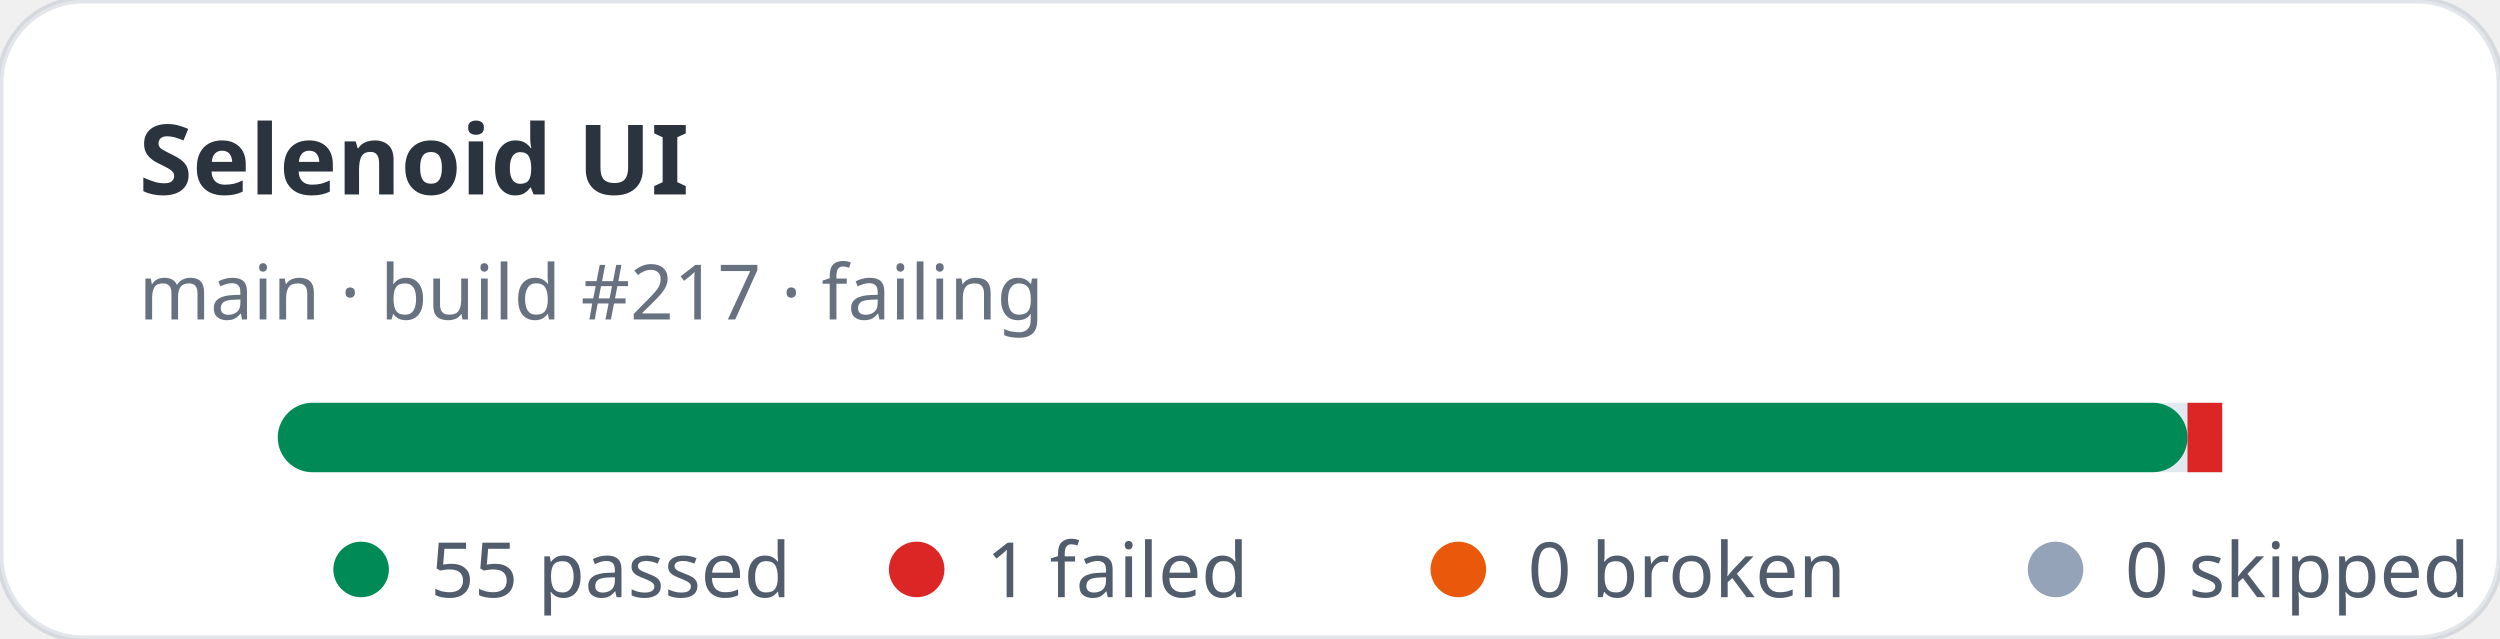
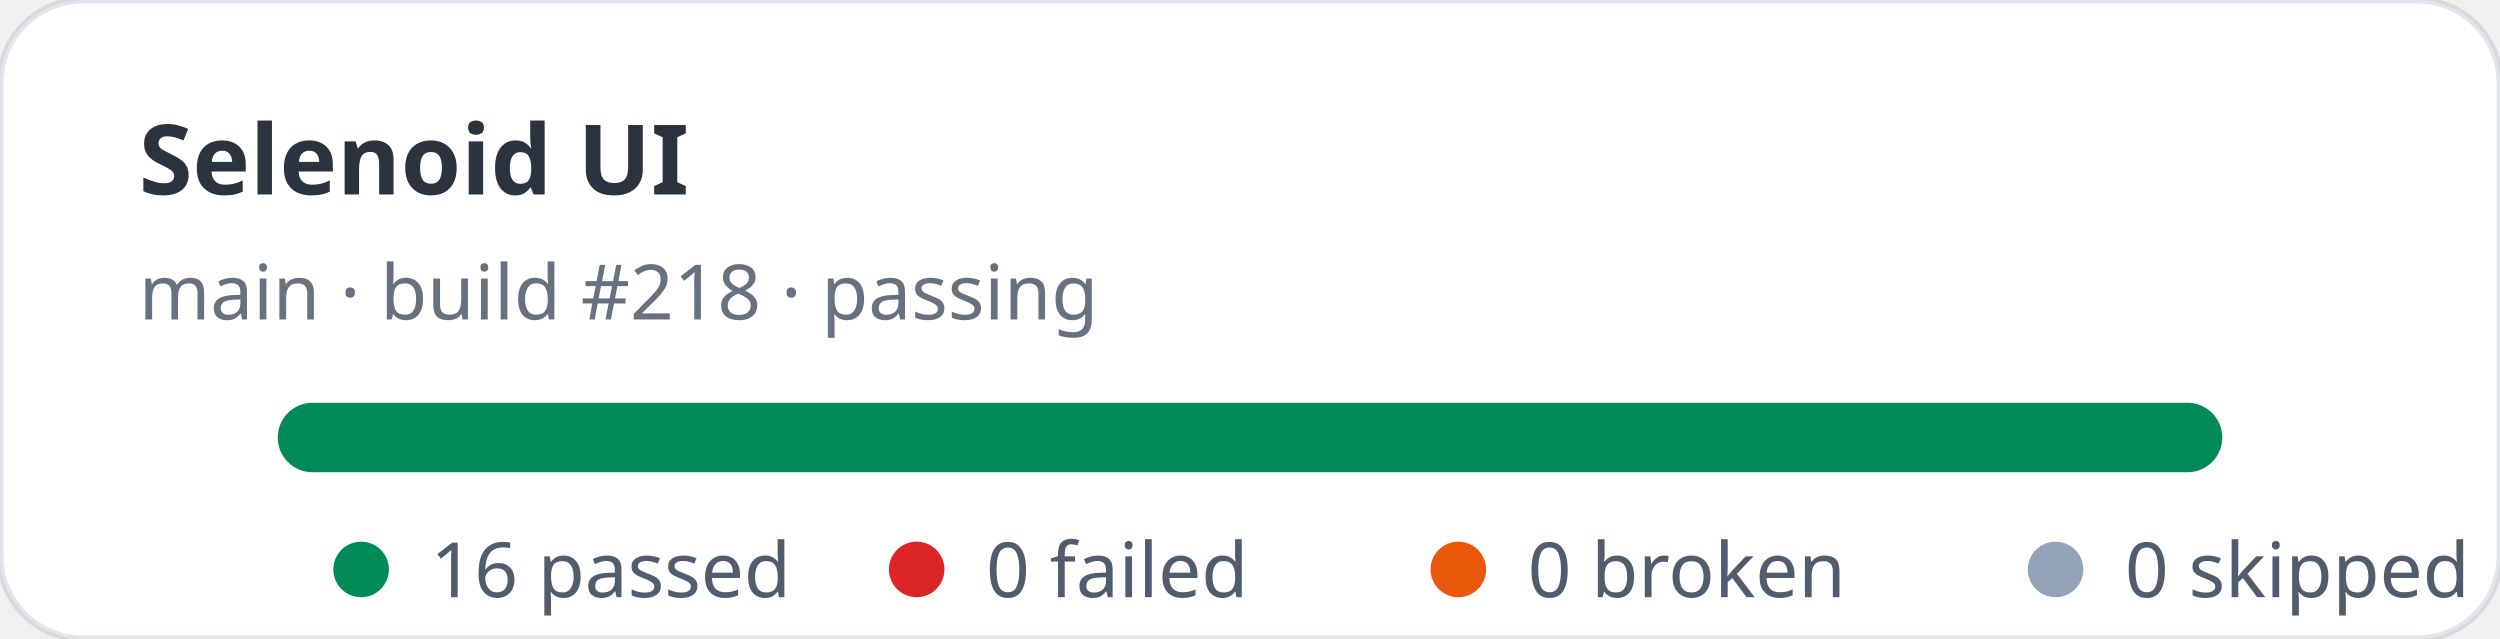
- <svg xmlns="http://www.w3.org/2000/svg" width="360" height="92" viewBox="0 0 360 92" role="img" aria-label="Selenoid UI stats: 55 passed, 1 failed">
+ <svg xmlns="http://www.w3.org/2000/svg" width="360" height="92" viewBox="0 0 360 92" role="img" aria-label="Selenoid UI stats: 16 passed, 0 failed">
  <rect width="360" height="92" rx="12" fill="#ffffff" stroke="rgba(11,48,86,0.12)" />
  <text x="20" y="28" fill="rgba(1,10,24,0.83)" font-family="ui-sans-serif,system-ui,sans-serif" font-size="14" font-weight="700">Selenoid UI</text>
-   <text x="20" y="46" fill="rgba(2,19,44,0.6)" font-family="ui-sans-serif,system-ui,sans-serif" font-size="11">main · build #217 · failing</text>
+   <text x="20" y="46" fill="rgba(2,19,44,0.6)" font-family="ui-sans-serif,system-ui,sans-serif" font-size="11">main · build #218 · passing</text>
  <rect x="40" y="58" width="280" height="10" rx="5" fill="#e2e8f0" />
-   <rect x="40" y="58" width="275" height="10" rx="5" fill="#008a56" />
-   <rect x="315" y="58" width="5" height="10" fill="#dc2626" />
+   <rect x="40" y="58" width="280" height="10" rx="5" fill="#008a56" />
  <g font-family="ui-sans-serif,system-ui,sans-serif" font-size="11" fill="rgba(1,18,40,0.68)">
    <circle cx="52" cy="82" r="4" fill="#008a56" />
-     <text x="62" y="86">55 passed</text>
+     <text x="62" y="86">16 passed</text>
    <circle cx="132" cy="82" r="4" fill="#dc2626" />
-     <text x="142" y="86">1 failed</text>
+     <text x="142" y="86">0 failed</text>
    <circle cx="210" cy="82" r="4" fill="#ea580c" />
    <text x="220" y="86">0 broken</text>
    <circle cx="296" cy="82" r="4" fill="#94a3b8" />
    <text x="306" y="86">0 skipped</text>
  </g>
</svg>
